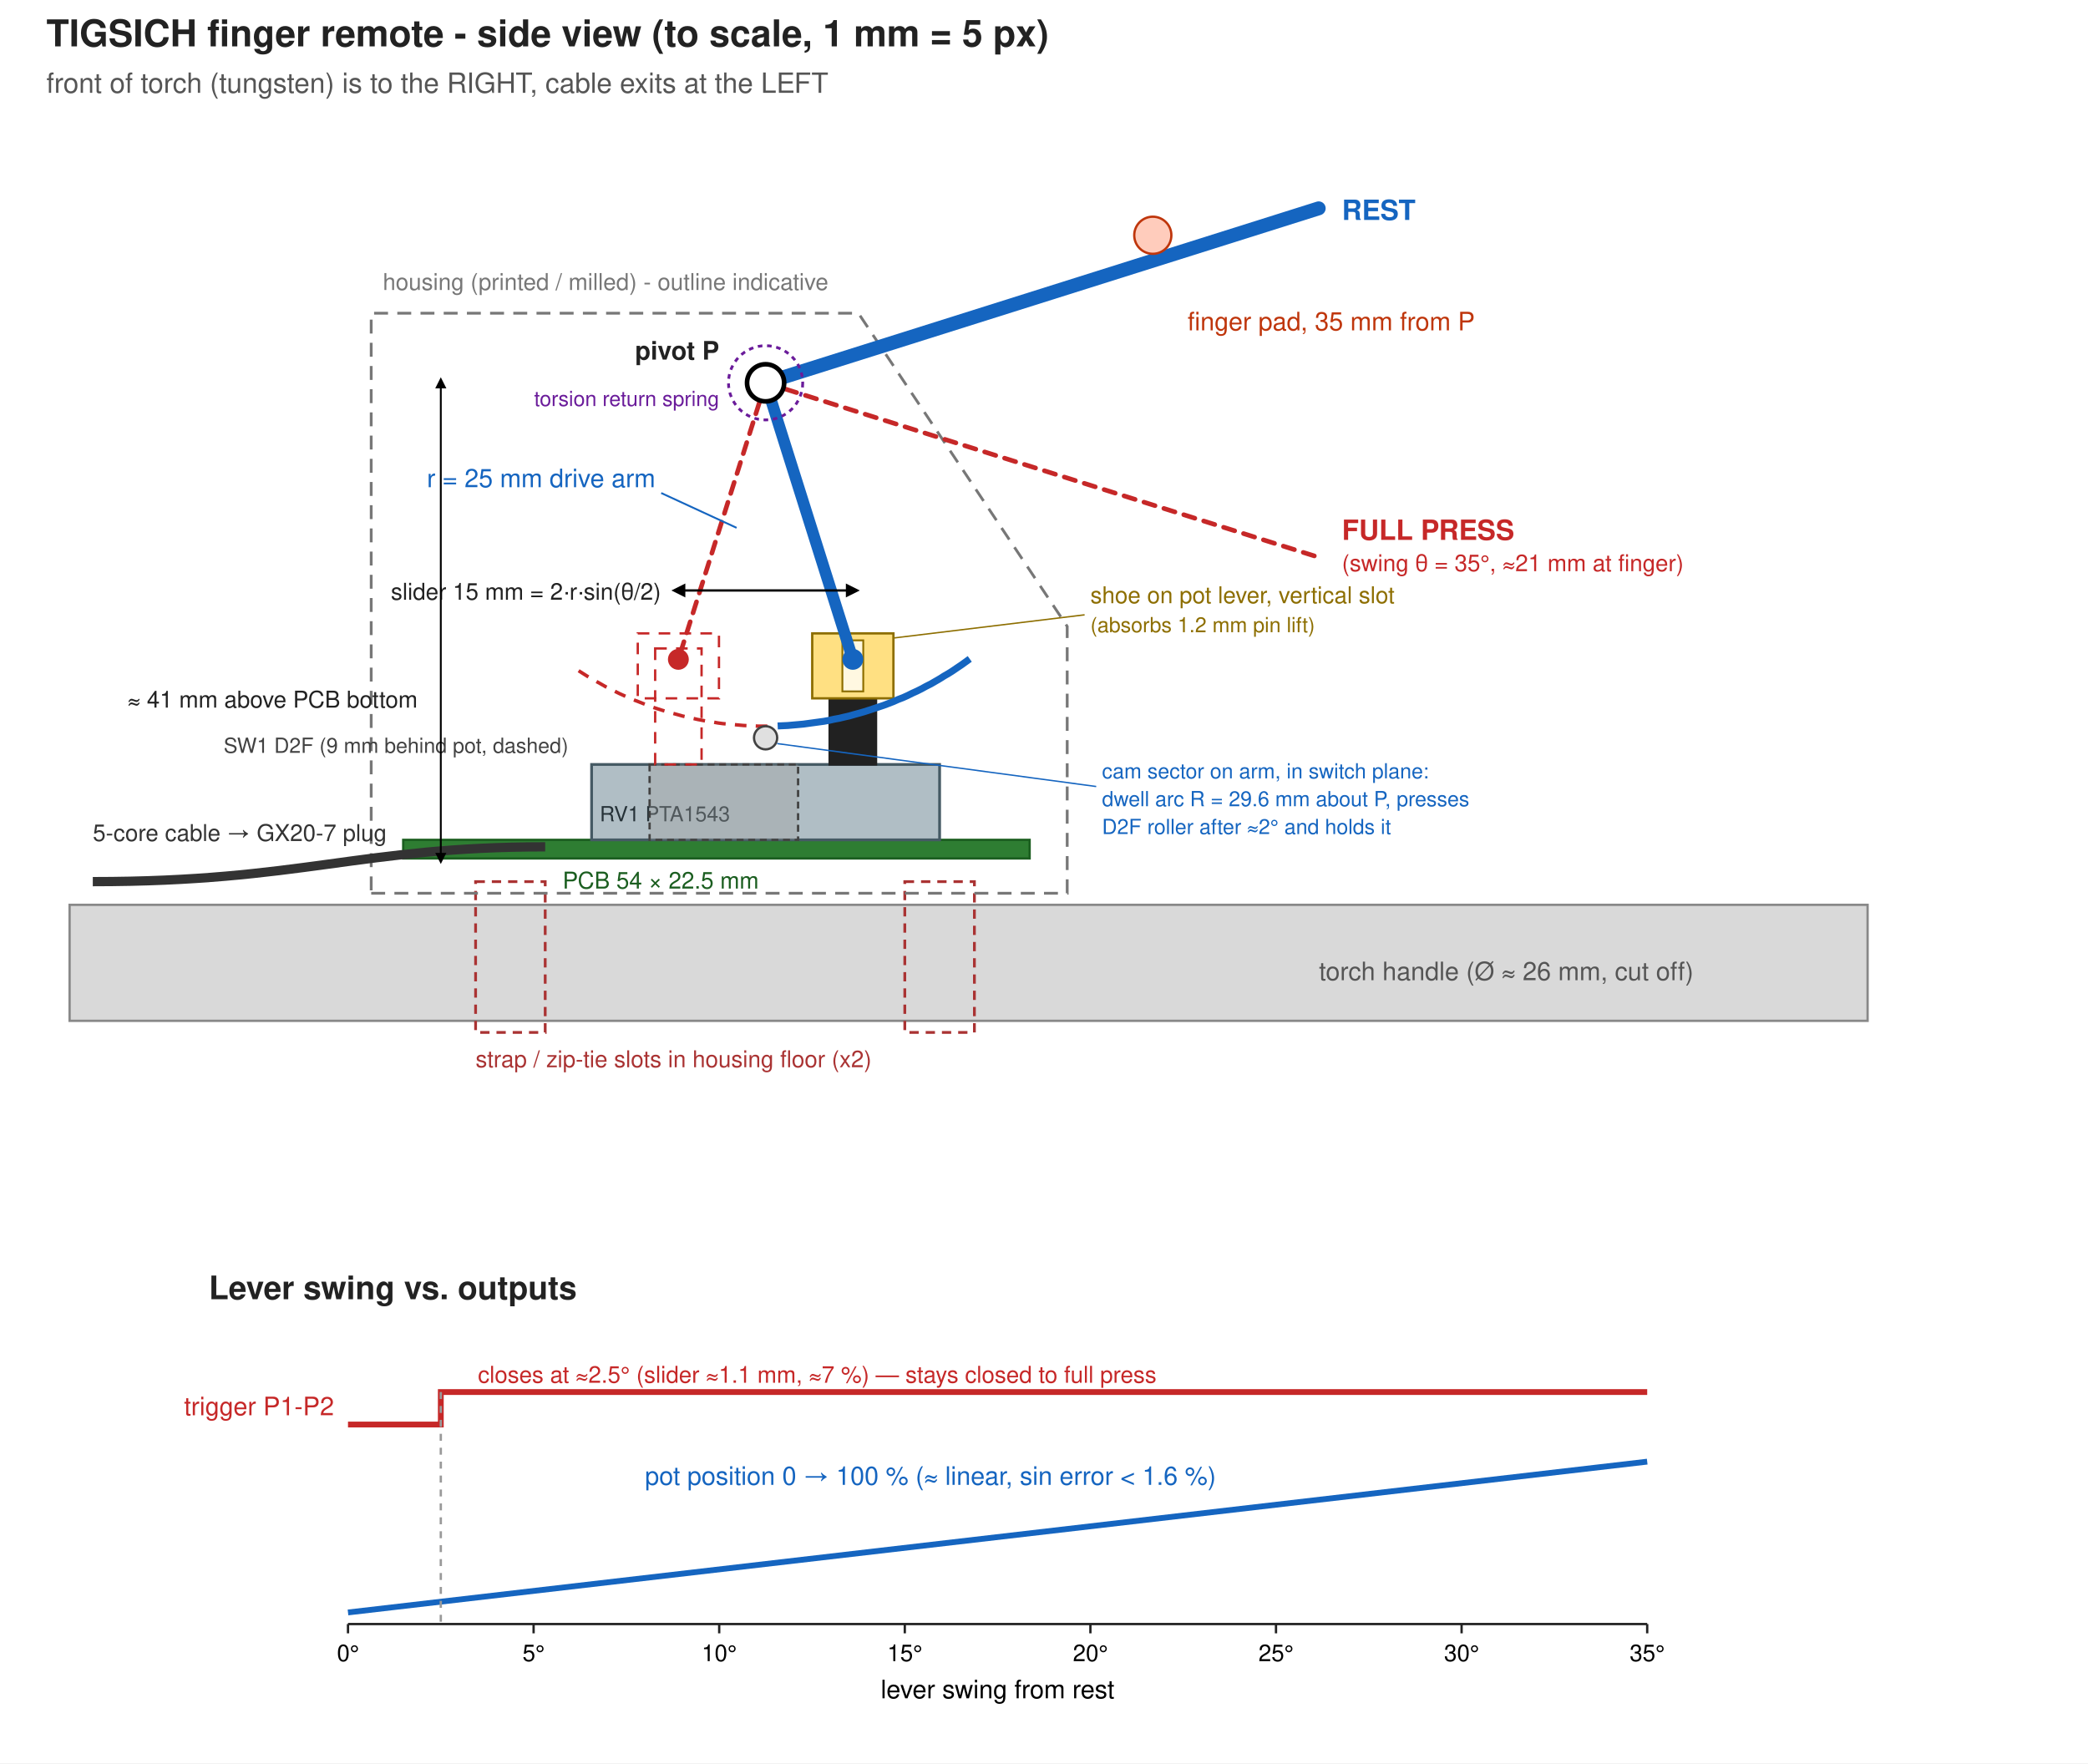
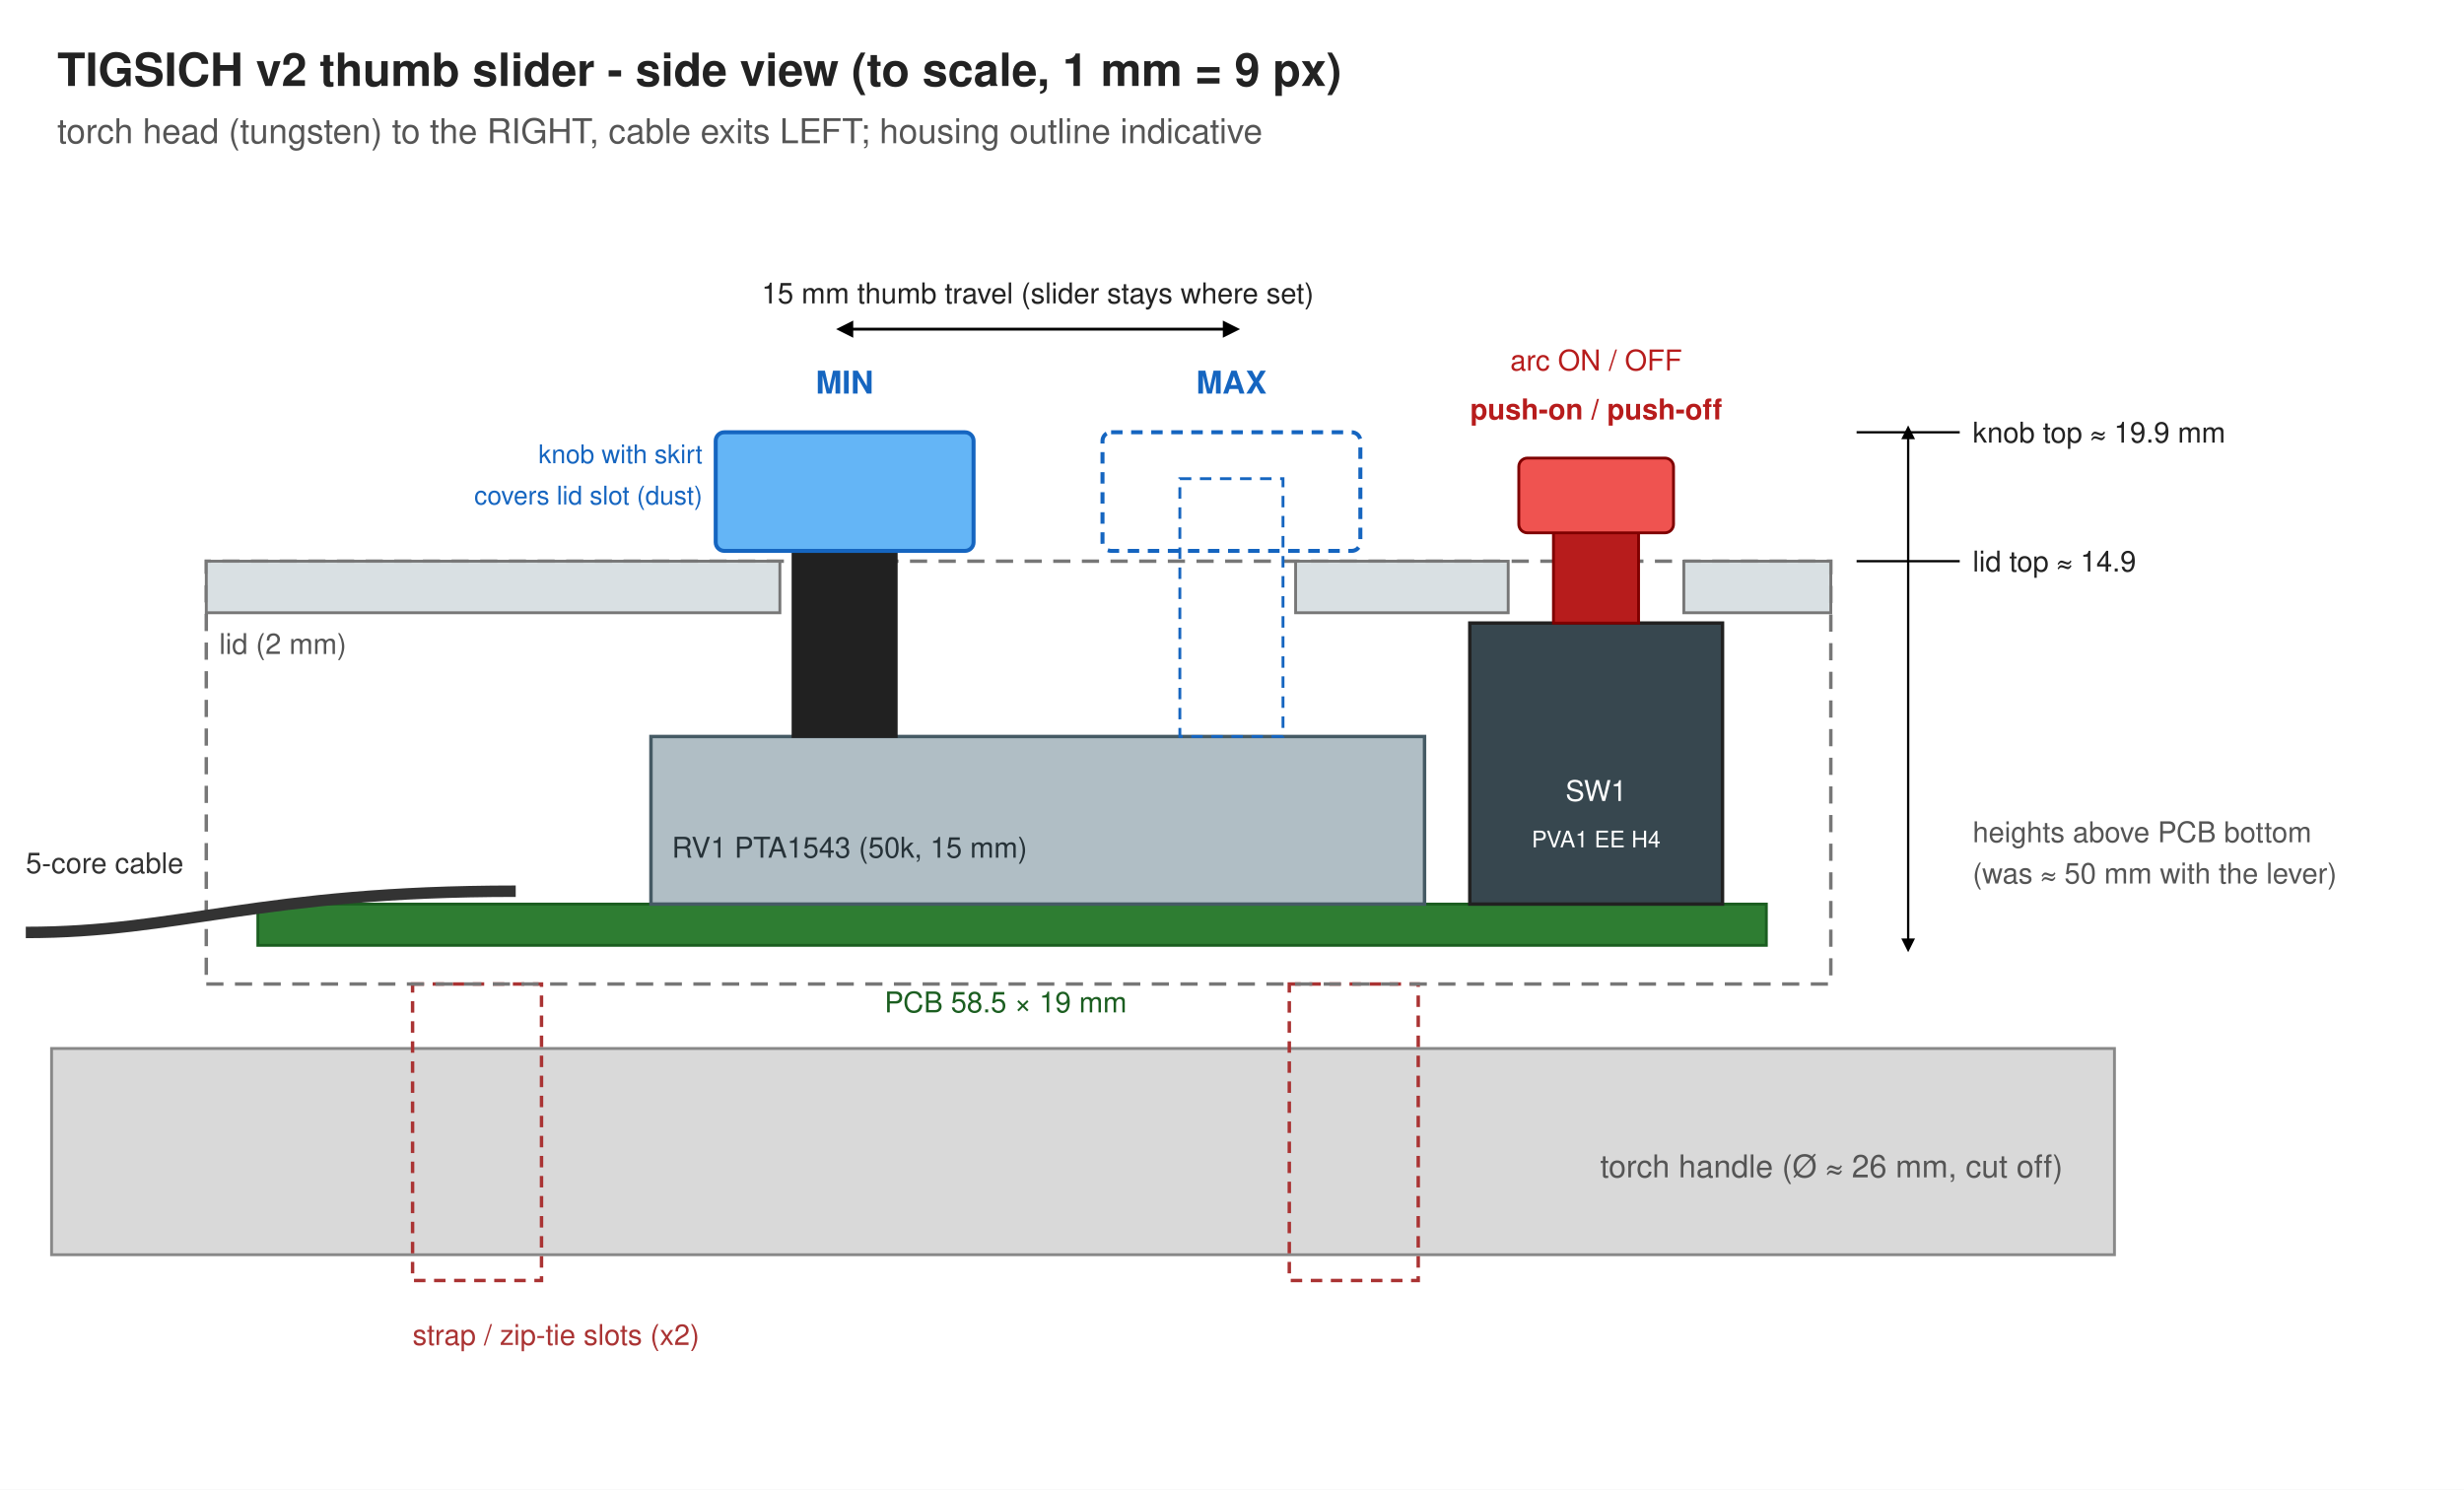
- <svg xmlns="http://www.w3.org/2000/svg" width="900" height="760" viewBox="0 0 900 760" font-family="Helvetica, Arial, sans-serif">
+ <svg xmlns="http://www.w3.org/2000/svg" width="860" height="520" viewBox="0 0 860 520" font-family="Helvetica, Arial, sans-serif">
  <defs>
    <marker id="a" viewBox="0 0 10 10" refX="5" refY="5" markerWidth="6" markerHeight="6" orient="auto-start-reverse">
      <path d="M0,0 L10,5 L0,10 z" fill="#000" />
    </marker>
  </defs>
-   <rect x="0" y="0" width="900" height="760" fill="#ffffff" />
-   <text x="20.0" y="20.0" font-size="16" text-anchor="start" fill="#222" font-weight="bold">TIGSICH finger remote - side view (to scale, 1 mm = 5 px)</text>
-   <text x="20.0" y="40.0" font-size="12" text-anchor="start" fill="#555" font-weight="normal">front of torch (tungsten) is to the RIGHT, cable exits at the LEFT</text>
-   <rect x="30.0" y="390.0" width="775.0" height="50.0" fill="#d9d9d9" fill-opacity="1" stroke="#888" stroke-width="1" />
-   <text x="730.0" y="422.5" font-size="11" text-anchor="end" fill="#555" font-weight="normal">torch handle (Ø ≈ 26 mm, cut off)</text>
-   <rect x="205.0" y="380.0" width="30.0" height="65.0" fill="none" fill-opacity="1" stroke="#a33" stroke-width="1.2" stroke-dasharray="4 3" />
-   <rect x="390.0" y="380.0" width="30.0" height="65.0" fill="none" fill-opacity="1" stroke="#a33" stroke-width="1.2" stroke-dasharray="4 3" />
-   <text x="205.0" y="460.0" font-size="10" text-anchor="start" fill="#a33" font-weight="normal">strap / zip-tie slots in housing floor (x2)</text>
-   <path d="M 160.0 385.0 L 460.0 385.0 L 460.0 270.0 L 370.0 135.0 L 160.0 135.0 Z" fill="none" stroke="#777" stroke-width="1.2" stroke-dasharray="6 4" />
-   <text x="165.0" y="125.0" font-size="10" text-anchor="start" fill="#777" font-weight="normal">housing (printed / milled) - outline indicative</text>
-   <rect x="173.8" y="362.0" width="270.0" height="8.0" fill="#2e7d32" fill-opacity="1" stroke="#1b5e20" stroke-width="1" />
-   <text x="242.5" y="383.0" font-size="10" text-anchor="start" fill="#1b5e20" font-weight="normal">PCB 54 × 22.5 mm</text>
-   <rect x="255.0" y="329.5" width="150.0" height="32.5" fill="#b0bec5" fill-opacity="1" stroke="#455a64" stroke-width="1.2" />
-   <text x="258.5" y="354.0" font-size="9" text-anchor="start" fill="#263238" font-weight="normal">RV1 PTA1543</text>
-   <rect x="280.0" y="329.5" width="64.0" height="32.5" fill="#9e9e9e" fill-opacity="0.35" stroke="#424242" stroke-width="1" stroke-dasharray="3 2" />
-   <text x="245.0" y="324.5" font-size="9" text-anchor="end" fill="#424242" font-weight="normal">SW1 D2F (9 mm behind pot, dashed)</text>
-   <path d="M 235.0 365.0 C 155.0 365.0 130.0 380.0 40.0 380.0" fill="none" stroke="#333" stroke-width="4" />
-   <text x="40.0" y="362.5" font-size="10" text-anchor="start" fill="#333" font-weight="normal">5-core cable → GX20-7 plug</text>
-   <rect x="357.6" y="279.5" width="20.0" height="50.0" fill="#212121" fill-opacity="1" stroke="#212121" stroke-width="1" />
-   <rect x="350.1" y="273.0" width="35.0" height="28.0" fill="#ffe082" fill-opacity="1" stroke="#8d6e00" stroke-width="1" />
-   <rect x="363.1" y="276.0" width="9.0" height="22.0" fill="#fff8e1" fill-opacity="1" stroke="#8d6e00" stroke-width="0.8" />
-   <line x1="330.0" y1="165.0" x2="367.6" y2="284.2" stroke="#1565c0" stroke-width="5" stroke-linecap="round" />
-   <circle cx="367.6" cy="284.2" r="4.0" fill="#1565c0" stroke="#1565c0" stroke-width="1" />
-   <line x1="330.0" y1="165.0" x2="568.4" y2="89.8" stroke="#1565c0" stroke-width="6" stroke-linecap="round" />
-   <circle cx="496.9" cy="101.4" r="8.0" fill="#ffccbc" stroke="#bf360c" stroke-width="1" />
-   <path d="M 335.2 312.9 L 337.4 312.8 L 339.6 312.7 L 341.8 312.5 L 344.1 312.3 L 346.3 312.1 L 348.5 311.8 L 350.7 311.5 L 352.9 311.2 L 355.1 310.9 L 357.3 310.5 L 359.5 310.0 L 361.7 309.6 L 363.8 309.1 L 366.0 308.6 L 368.1 308.0 L 370.3 307.4 L 372.4 306.8 L 374.6 306.1 L 376.7 305.4 L 378.8 304.7 L 380.9 304.0 L 383.0 303.2 L 385.1 302.4 L 387.1 301.5 L 389.2 300.7 L 391.2 299.8 L 393.2 298.8 L 395.2 297.9 L 397.2 296.9 L 399.2 295.8 L 401.2 294.8 L 403.1 293.7 L 405.0 292.6 L 406.9 291.4 L 408.8 290.3 L 410.7 289.1 L 412.6 287.8 L 414.4 286.6 L 416.2 285.3 L 418.0 284.0" fill="none" stroke="#1565c0" stroke-width="3" />
-   <rect x="282.4" y="279.5" width="20.0" height="50.0" fill="none" fill-opacity="1" stroke="#c62828" stroke-width="1" stroke-dasharray="5 4" />
-   <rect x="274.9" y="273.0" width="35.0" height="28.0" fill="none" fill-opacity="1" stroke="#c62828" stroke-width="1" stroke-dasharray="5 4" />
-   <line x1="330.0" y1="165.0" x2="292.4" y2="284.2" stroke="#c62828" stroke-width="2" stroke-dasharray="5 4" stroke-linecap="round" />
-   <circle cx="292.4" cy="284.2" r="4.0" fill="#c62828" stroke="#c62828" stroke-width="1" />
-   <line x1="330.0" y1="165.0" x2="568.4" y2="240.2" stroke="#c62828" stroke-width="2" stroke-dasharray="5 4" stroke-linecap="round" />
-   <path d="M 249.4 289.1 L 251.3 290.3 L 253.2 291.5 L 255.1 292.6 L 257.0 293.7 L 259.0 294.8 L 260.9 295.9 L 262.9 296.9 L 264.9 297.9 L 266.9 298.9 L 268.9 299.8 L 271.0 300.7 L 273.0 301.6 L 275.1 302.4 L 277.1 303.2 L 279.2 304.0 L 281.3 304.8 L 283.4 305.5 L 285.6 306.2 L 287.7 306.8 L 289.8 307.4 L 292.0 308.0 L 294.1 308.6 L 296.3 309.1 L 298.5 309.6 L 300.7 310.1 L 302.8 310.5 L 305.0 310.9 L 307.2 311.2 L 309.4 311.6 L 311.6 311.9 L 313.9 312.1 L 316.1 312.3 L 318.3 312.5 L 320.5 312.7 L 322.7 312.8 L 325.0 312.9 L 327.2 313.0 L 329.4 313.0 L 331.6 313.0 L 333.9 312.9" fill="none" stroke="#c62828" stroke-width="1.5" stroke-dasharray="5 4" />
-   <circle cx="330.0" cy="165.0" r="8.0" fill="#fff" stroke="#000" stroke-width="2" />
-   <circle cx="330.0" cy="165.0" r="16.0" fill="none" stroke="#6a1b9a" stroke-width="1.2" stroke-dasharray="2 2" />
-   <text x="310.0" y="155.0" font-size="11" text-anchor="end" fill="#222" font-weight="bold">pivot P</text>
-   <text x="310.0" y="175.0" font-size="9" text-anchor="end" fill="#6a1b9a" font-weight="normal">torsion return spring</text>
-   <circle cx="330.0" cy="318.0" r="5.0" fill="#e0e0e0" stroke="#424242" stroke-width="1" />
-   <text x="511.9" y="142.4" font-size="11" text-anchor="start" fill="#bf360c" font-weight="normal">finger pad, 35 mm from P</text>
-   <text x="578.4" y="94.8" font-size="12" text-anchor="start" fill="#1565c0" font-weight="bold">REST</text>
-   <text x="578.4" y="232.7" font-size="12" text-anchor="start" fill="#c62828" font-weight="bold">FULL PRESS</text>
-   <text x="578.4" y="246.2" font-size="10" text-anchor="start" fill="#c62828" font-weight="normal">(swing θ = 35°, ≈21 mm at finger)</text>
-   <line x1="317.5" y1="227.5" x2="285.0" y2="212.5" stroke="#1565c0" stroke-width="0.8" />
-   <text x="282.5" y="210.0" font-size="11" text-anchor="end" fill="#1565c0" font-weight="normal">r = 25 mm drive arm</text>
-   <line x1="292.4" y1="254.5" x2="367.6" y2="254.5" stroke="#000" stroke-width="1" marker-start="url(#a)" marker-end="url(#a)" />
-   <text x="284.9" y="258.5" font-size="10" text-anchor="end" fill="#222" font-weight="normal">slider 15 mm = 2·r·sin(θ/2)</text>
-   <text x="470.0" y="260.0" font-size="10" text-anchor="start" fill="#8d6e00" font-weight="normal">shoe on pot lever, vertical slot</text>
-   <text x="470.0" y="272.5" font-size="9" text-anchor="start" fill="#8d6e00" font-weight="normal">(absorbs 1.2 mm pin lift)</text>
-   <line x1="385.1" y1="275.0" x2="467.5" y2="265.0" stroke="#8d6e00" stroke-width="0.6" />
-   <line x1="190.0" y1="370.0" x2="190.0" y2="165.0" stroke="#000" stroke-width="0.8" marker-start="url(#a)" marker-end="url(#a)" />
-   <text x="180.0" y="305.0" font-size="10" text-anchor="end" fill="#222" font-weight="normal">≈ 41 mm above PCB bottom</text>
-   <text x="475.0" y="335.5" font-size="9" text-anchor="start" fill="#1565c0" font-weight="normal">cam sector on arm, in switch plane:</text>
-   <text x="475.0" y="347.5" font-size="9" text-anchor="start" fill="#1565c0" font-weight="normal">dwell arc R = 29.6 mm about P, presses</text>
-   <text x="475.0" y="359.5" font-size="9" text-anchor="start" fill="#1565c0" font-weight="normal">D2F roller after ≈2° and holds it</text>
-   <line x1="335.0" y1="320.5" x2="472.5" y2="339.0" stroke="#1565c0" stroke-width="0.6" />
-   <text x="90" y="560" font-size="14" font-weight="bold" fill="#222">Lever swing vs. outputs</text>
-   <line x1="150" y1="700" x2="710" y2="700" stroke="#222" />
-   <line x1="150.0" y1="700" x2="150.0" y2="704" stroke="#222" />
-   <text x="150.0" y="716" font-size="10" text-anchor="middle">0°</text>
-   <line x1="230.0" y1="700" x2="230.0" y2="704" stroke="#222" />
-   <text x="230.0" y="716" font-size="10" text-anchor="middle">5°</text>
-   <line x1="310.0" y1="700" x2="310.0" y2="704" stroke="#222" />
-   <text x="310.0" y="716" font-size="10" text-anchor="middle">10°</text>
-   <line x1="390.0" y1="700" x2="390.0" y2="704" stroke="#222" />
-   <text x="390.0" y="716" font-size="10" text-anchor="middle">15°</text>
-   <line x1="470.0" y1="700" x2="470.0" y2="704" stroke="#222" />
-   <text x="470.0" y="716" font-size="10" text-anchor="middle">20°</text>
-   <line x1="550.0" y1="700" x2="550.0" y2="704" stroke="#222" />
-   <text x="550.0" y="716" font-size="10" text-anchor="middle">25°</text>
-   <line x1="630.0" y1="700" x2="630.0" y2="704" stroke="#222" />
-   <text x="630.0" y="716" font-size="10" text-anchor="middle">30°</text>
-   <line x1="710.0" y1="700" x2="710.0" y2="704" stroke="#222" />
-   <text x="710.0" y="716" font-size="10" text-anchor="middle">35°</text>
-   <text x="430" y="732" font-size="11" text-anchor="middle">lever swing from rest</text>
-   <polyline points="150.0,695 710.0,630" fill="none" stroke="#1565c0" stroke-width="2.5" />
-   <text x="278.0" y="640" font-size="11" fill="#1565c0">pot position 0 → 100 % (≈ linear, sin error &lt; 1.6 %)</text>
-   <polyline points="150.0,614 190.0,614 190.0,600 710.0,600" fill="none" stroke="#c62828" stroke-width="2.5" />
-   <text x="144" y="610" font-size="11" fill="#c62828" text-anchor="end">trigger P1-P2</text>
-   <text x="206.0" y="596" font-size="10" fill="#c62828">closes at ≈2.5° (slider ≈1.1 mm, ≈7 %) — stays closed to full press</text>
-   <line x1="190.0" y1="600" x2="190.0" y2="700" stroke="#999" stroke-dasharray="3 3" />
+   <rect x="0" y="0" width="860" height="520" fill="#ffffff" />
+   <text x="20" y="30" font-size="16" font-weight="bold" fill="#222">TIGSICH v2 thumb slider - side view (to scale, 1 mm = 9 px)</text>
+   <text x="20" y="50" font-size="12" fill="#555">torch head (tungsten) to the RIGHT, cable exits LEFT; housing outline indicative</text>
+   <rect x="18.0" y="366.0" width="720.0" height="72.0" rx="0" fill="#d9d9d9" fill-opacity="1" stroke="#888" stroke-width="1" />
+   <text x="720.0" y="411.0" font-size="11" text-anchor="end" fill="#555" font-weight="normal">torch handle (Ø ≈ 26 mm, cut off)</text>
+   <rect x="144.0" y="343.5" width="45.0" height="103.5" rx="0" fill="none" fill-opacity="1" stroke="#a33" stroke-width="1.2" stroke-dasharray="4 3" />
+   <rect x="450.0" y="343.5" width="45.0" height="103.5" rx="0" fill="none" fill-opacity="1" stroke="#a33" stroke-width="1.2" stroke-dasharray="4 3" />
+   <text x="144.0" y="469.5" font-size="10" text-anchor="start" fill="#a33" font-weight="normal">strap / zip-tie slots (x2)</text>
+   <path d="M 72.0 343.5 L 639.0 343.5 L 639.0 195.9 L 72.0 195.9 Z" fill="none" stroke="#777" stroke-width="1.2" stroke-dasharray="6 4" />
+   <rect x="72.0" y="195.9" width="200.2" height="18.0" rx="0" fill="#cfd8dc" fill-opacity="0.8" stroke="#777" stroke-width="1" />
+   <rect x="452.2" y="195.9" width="74.2" height="18.0" rx="0" fill="#cfd8dc" fill-opacity="0.8" stroke="#777" stroke-width="1" />
+   <rect x="587.7" y="195.9" width="51.3" height="18.0" rx="0" fill="#cfd8dc" fill-opacity="0.8" stroke="#777" stroke-width="1" />
+   <text x="76.5" y="228.3" font-size="10" text-anchor="start" fill="#555" font-weight="normal">lid (2 mm)</text>
+   <rect x="90.0" y="315.6" width="526.5" height="14.4" rx="0" fill="#2e7d32" fill-opacity="1" stroke="#1b5e20" stroke-width="1" />
+   <text x="351.0" y="353.4" font-size="10" text-anchor="middle" fill="#1b5e20" font-weight="normal">PCB 58.5 × 19 mm</text>
+   <rect x="227.2" y="257.1" width="270.0" height="58.5" rx="0" fill="#b0bec5" fill-opacity="1" stroke="#455a64" stroke-width="1.2" />
+   <text x="234.5" y="299.4" font-size="10" text-anchor="start" fill="#263238" font-weight="normal">RV1 PTA1543 (50k, 15 mm)</text>
+   <rect x="513.0" y="217.5" width="88.2" height="98.1" rx="0" fill="#37474f" fill-opacity="1" stroke="#212121" stroke-width="1.2" />
+   <text x="557.1" y="279.6" font-size="10" text-anchor="middle" fill="#fff" font-weight="normal">SW1</text>
+   <text x="557.1" y="295.8" font-size="8" text-anchor="middle" fill="#fff" font-weight="normal">PVA1 EE H4</text>
+   <rect x="542.2" y="180.6" width="29.7" height="36.9" rx="0" fill="#b71c1c" fill-opacity="1" stroke="#7f0000" stroke-width="1" />
+   <rect x="530.1" y="159.9" width="54.0" height="26.1" rx="3" fill="#ef5350" fill-opacity="1" stroke="#7f0000" stroke-width="1" />
+   <text x="557.1" y="146.4" font-size="10" text-anchor="middle" fill="#b71c1c" font-weight="bold">push-on / push-off</text>
+   <text x="557.1" y="129.3" font-size="10" text-anchor="middle" fill="#b71c1c" font-weight="normal">arc ON / OFF</text>
+   <rect x="411.8" y="167.1" width="36.0" height="90.0" rx="0" fill="none" fill-opacity="1" stroke="#1565c0" stroke-width="1" stroke-dasharray="4 3" />
+   <rect x="384.8" y="150.9" width="90.0" height="41.4" rx="3" fill="none" fill-opacity="1" stroke="#1565c0" stroke-width="1.4" stroke-dasharray="4 3" />
+   <rect x="276.8" y="167.1" width="36.0" height="90.0" rx="0" fill="#212121" fill-opacity="1" stroke="#212121" stroke-width="1" />
+   <rect x="249.8" y="150.9" width="90.0" height="41.4" rx="3" fill="#64b5f6" fill-opacity="1" stroke="#1565c0" stroke-width="1.4" />
+   <text x="294.8" y="137.4" font-size="11" text-anchor="middle" fill="#1565c0" font-weight="bold">MIN</text>
+   <text x="429.8" y="137.4" font-size="11" text-anchor="middle" fill="#1565c0" font-weight="bold">MAX</text>
+   <line x1="294.8" y1="114.9" x2="429.8" y2="114.9" stroke="#000" stroke-width="1" marker-start="url(#a)" marker-end="url(#a)" />
+   <text x="362.2" y="105.9" font-size="10" text-anchor="middle" fill="#222" font-weight="normal">15 mm thumb travel (slider stays where set)</text>
+   <text x="245.2" y="161.7" font-size="9" text-anchor="end" fill="#1565c0" font-weight="normal">knob with skirt</text>
+   <text x="245.2" y="176.1" font-size="9" text-anchor="end" fill="#1565c0" font-weight="normal">covers lid slot (dust)</text>
+   <path d="M 180.0 311.1 C 90.0 311.1 63.0 325.5 9.0 325.5" fill="none" stroke="#333" stroke-width="4" />
+   <text x="9.0" y="304.8" font-size="10" text-anchor="start" fill="#333" font-weight="normal">5-core cable</text>
+   <line x1="648.0" y1="195.9" x2="684.0" y2="195.9" stroke="#000" stroke-width="0.8" />
+   <text x="688.5" y="199.5" font-size="10" text-anchor="start" fill="#222" font-weight="normal">lid top ≈ 14.9</text>
+   <line x1="648.0" y1="150.9" x2="684.0" y2="150.9" stroke="#000" stroke-width="0.8" />
+   <text x="688.5" y="154.5" font-size="10" text-anchor="start" fill="#222" font-weight="normal">knob top ≈ 19.9 mm</text>
+   <line x1="666.0" y1="330.0" x2="666.0" y2="150.9" stroke="#000" stroke-width="0.8" marker-start="url(#a)" marker-end="url(#a)" />
+   <text x="688.5" y="294.0" font-size="10" text-anchor="start" fill="#555" font-weight="normal">heights above PCB bottom</text>
+   <text x="688.5" y="308.4" font-size="10" text-anchor="start" fill="#555" font-weight="normal">(was ≈ 50 mm with the lever)</text>
</svg>
